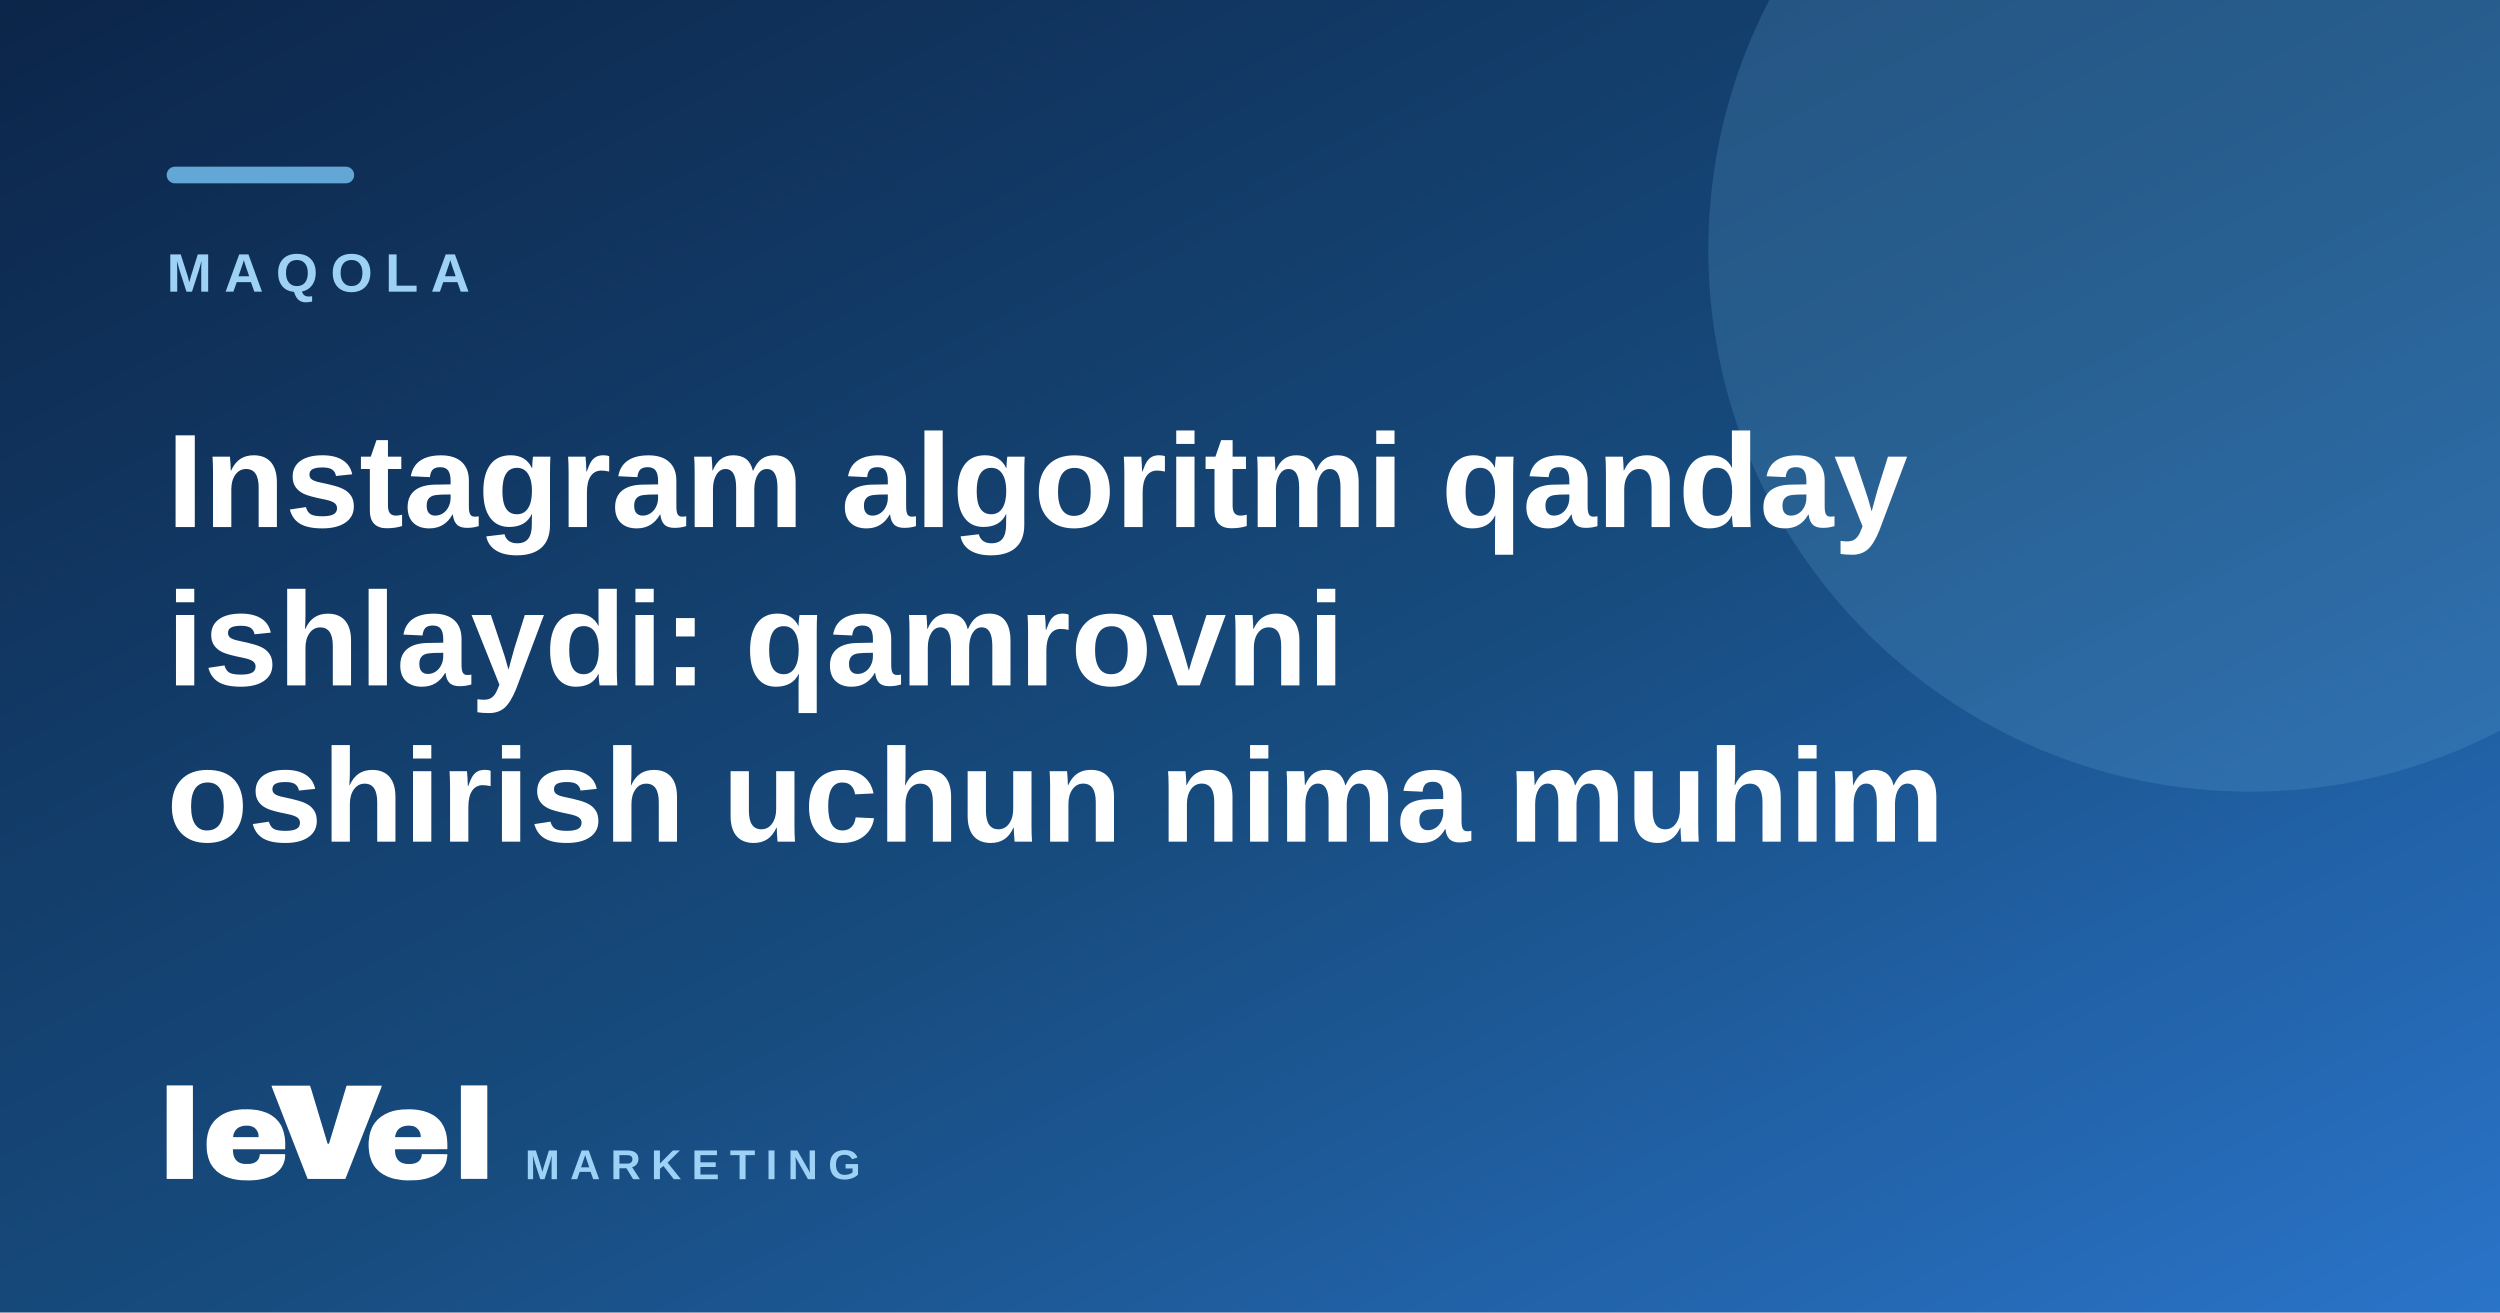
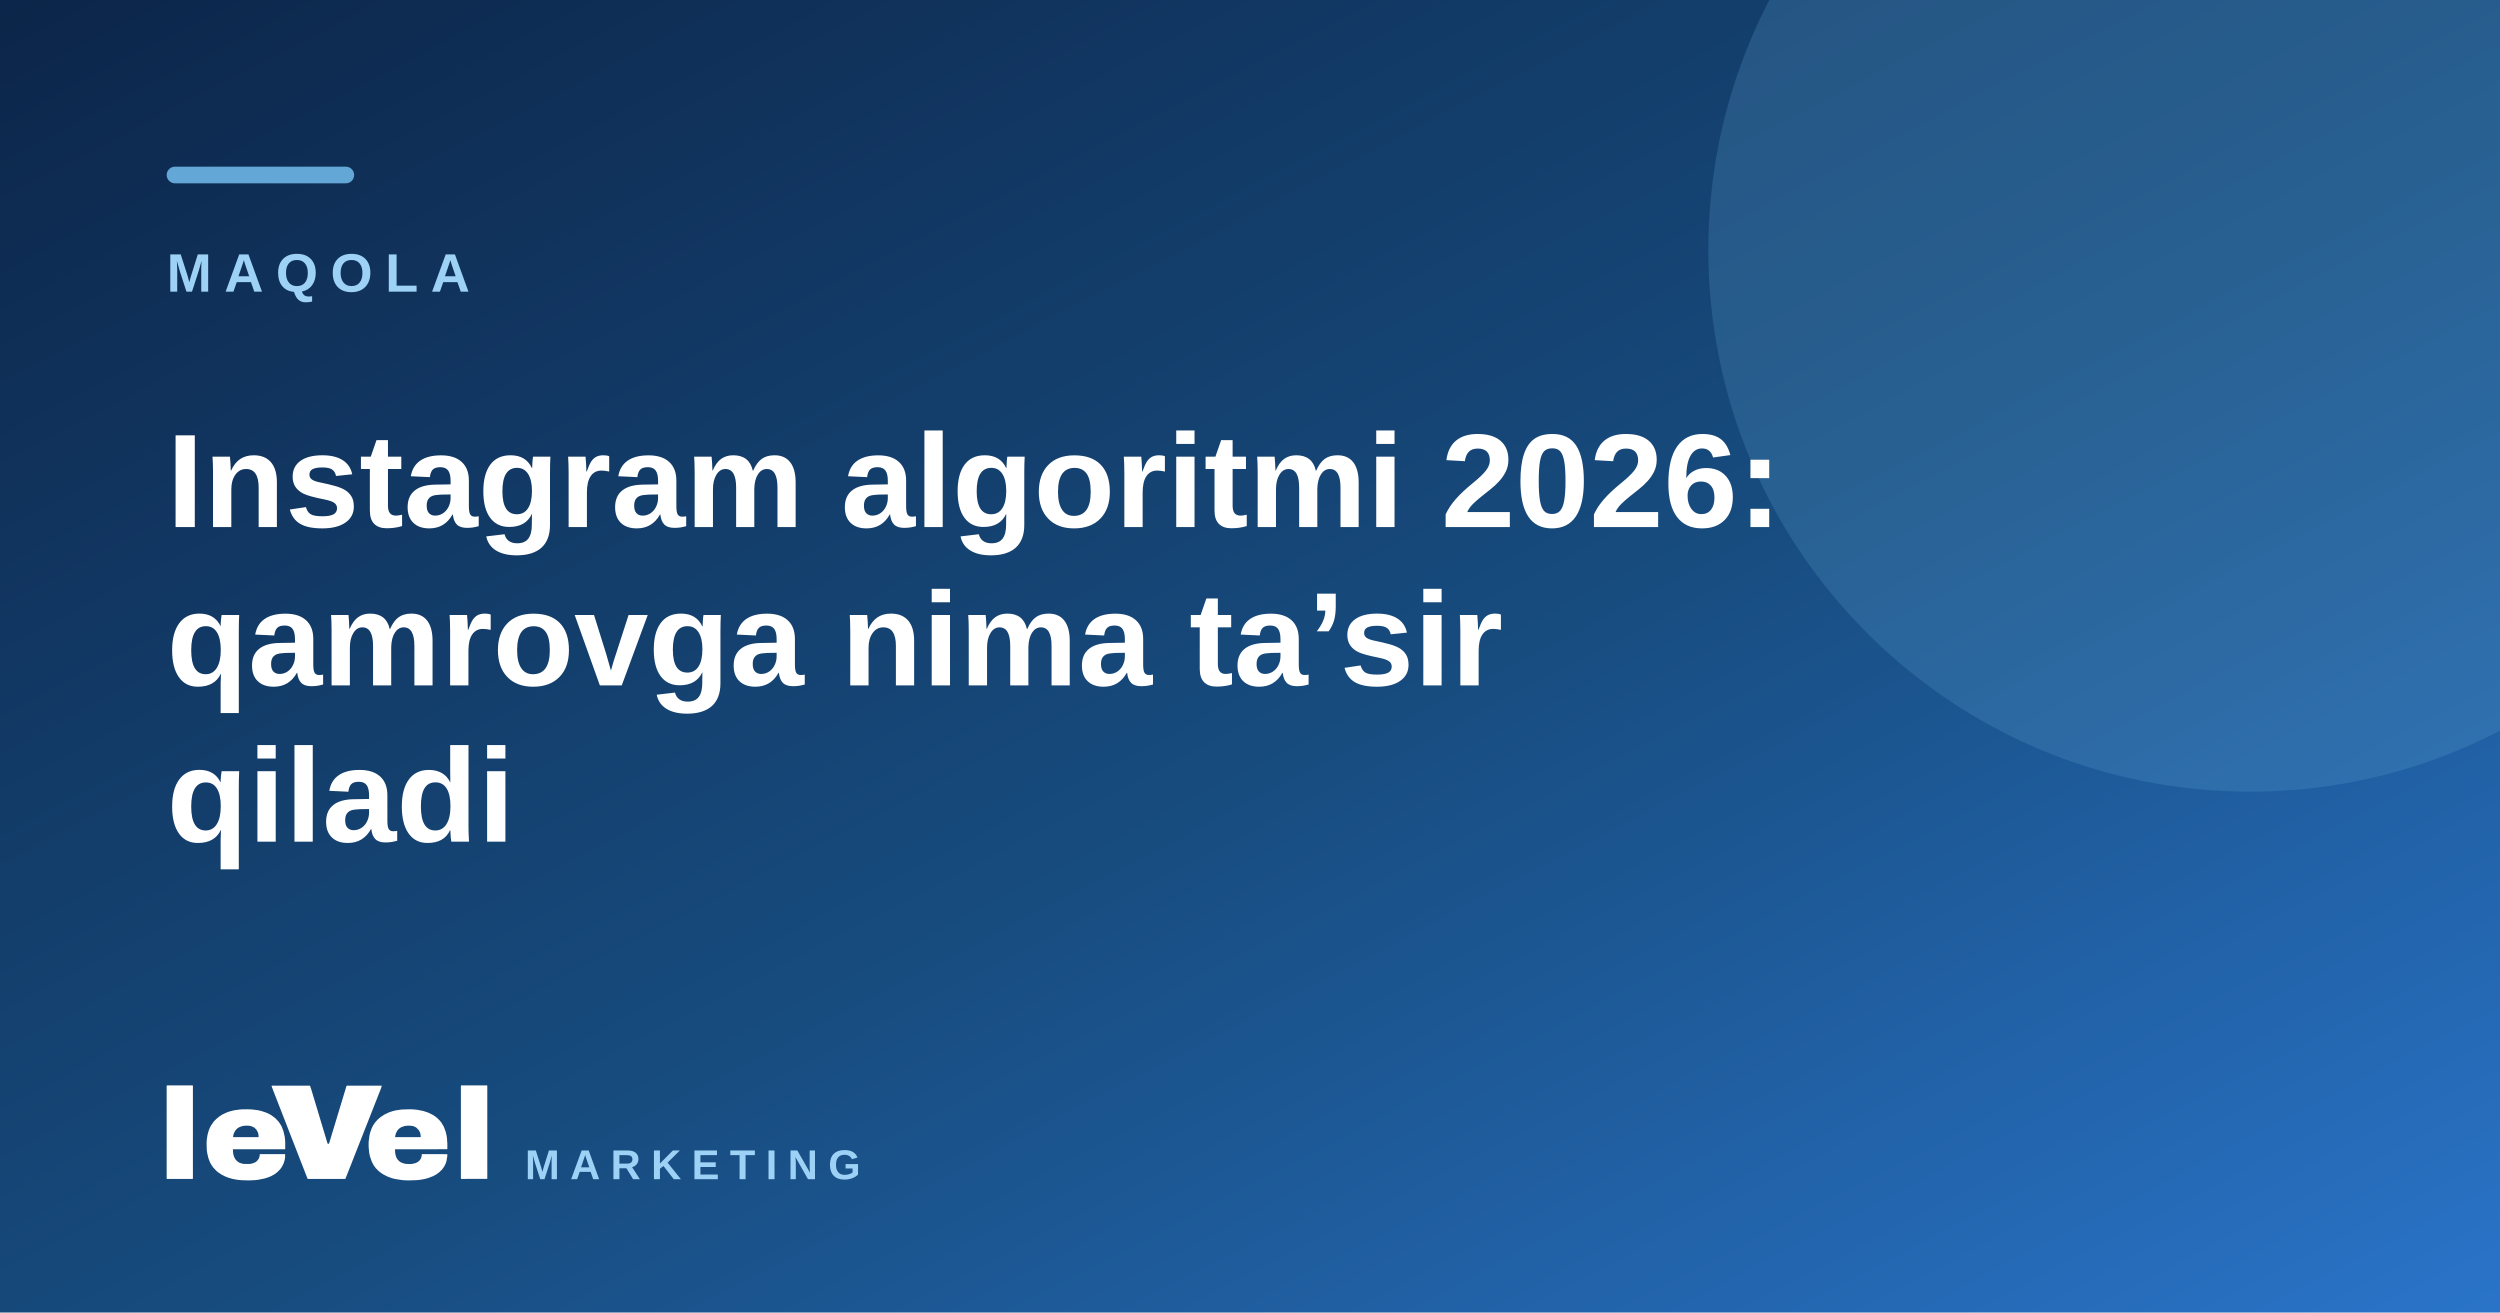
<svg xmlns="http://www.w3.org/2000/svg" viewBox="0 0 1200 630" width="1200" height="630">
  <defs>
    <linearGradient id="g" x1="0" y1="0" x2="1" y2="1">
      <stop offset="0" stop-color="#0c2549" />
      <stop offset=".55" stop-color="#174c7f" />
      <stop offset="1" stop-color="#2a74c9" />
    </linearGradient>
  </defs>
  <rect width="1200" height="630" fill="url(#g)" />
  <circle cx="1080" cy="120" r="260" fill="#62a7d5" opacity=".22" />
  <rect x="80" y="80" width="90" height="8" rx="4" fill="#62a7d5" />
  <text x="80" y="140" font-size="26" font-weight="700" letter-spacing="6" fill="#9dd1f5" font-family="Manrope, Arial, Helvetica, sans-serif">MAQOLA</text>
  <g font-family="Manrope, Arial, Helvetica, sans-serif">
-     <text x="80" y="253" font-size="64" font-weight="800" fill="#fff">Instagram algoritmi qanday</text>
-     <text x="80" y="329" font-size="64" font-weight="800" fill="#fff">ishlaydi: qamrovni</text>
-     <text x="80" y="404" font-size="64" font-weight="800" fill="#fff">oshirish uchun nima muhim</text>
+     <text x="80" y="253" font-size="64" font-weight="800" fill="#fff">Instagram algoritmi 2026:</text>
+     <text x="80" y="329" font-size="64" font-weight="800" fill="#fff">qamrovga nima ta’sir</text>
+     <text x="80" y="404" font-size="64" font-weight="800" fill="#fff">qiladi</text>
  </g>
  <path transform="translate(80 521) scale(.19)" fill="#fff" fill-rule="evenodd" d="M0.7 0.0 L0.0 1.0 L0.0 235.0 L0.7 236.2 L65.7 236.2 L66.3 235.0 L66.3 1.0 L65.7 0.0Z M744.7 0.0 L743.7 0.3 L743.3 1.0 L743.3 235.0 L743.7 235.8 L744.7 236.2 L809.7 236.0 L810.0 235.0 L810.0 1.0 L809.7 0.3 L808.7 0.0Z M265.7 0.7 L265.1 1.0 L265.1 2.0 L268.4 11.0 L355.7 235.2 L356.7 236.2 L450.7 236.2 L451.7 235.7 L540.9 9.0 L543.5 1.0 L542.7 0.7 L455.7 0.7 L454.4 1.0 L411.1 144.0 L410.1 147.0 L409.7 147.4 L407.7 147.4 L406.7 147.0 L406.2 146.0 L365.0 9.0 L362.2 1.0 L361.7 0.7Z M183.7 61.0 L170.7 62.8 L159.7 65.5 L150.7 68.7 L140.7 73.5 L132.7 78.7 L125.1 85.0 L119.2 91.0 L112.2 101.0 L108.2 109.0 L106.3 114.0 L103.4 124.0 L101.3 137.0 L100.9 147.0 L101.3 163.0 L102.6 172.0 L105.5 184.0 L109.3 194.0 L111.3 198.0 L117.3 207.0 L125.7 216.0 L129.7 219.4 L138.7 225.4 L148.7 230.4 L156.7 233.4 L166.7 236.2 L177.7 238.3 L188.7 239.5 L208.7 240.0 L221.7 239.4 L231.7 238.3 L246.7 235.3 L255.7 232.5 L263.7 229.3 L272.7 224.3 L279.6 219.0 L286.7 211.9 L290.9 206.0 L295.1 198.0 L298.0 189.0 L299.1 183.0 L299.3 174.0 L298.7 173.6 L235.7 173.6 L235.2 174.0 L235.0 177.0 L233.9 182.0 L232.1 186.0 L227.7 191.4 L223.7 194.3 L216.7 197.1 L210.7 198.3 L194.7 198.3 L189.7 197.3 L183.7 195.2 L178.7 192.0 L174.7 188.0 L171.5 183.0 L169.5 178.0 L168.2 173.0 L167.2 162.0 L167.7 161.5 L168.7 161.3 L298.7 161.3 L299.5 160.0 L299.5 145.0 L299.1 137.0 L298.1 129.0 L295.1 116.0 L291.0 105.0 L289.0 101.0 L283.1 92.0 L274.7 83.0 L265.4 76.0 L259.7 72.6 L251.7 68.8 L239.7 64.8 L230.7 62.7 L223.7 61.7 L214.7 60.7 L204.7 60.3 L189.7 60.5Z M593.7 60.9 L579.7 62.9 L571.7 64.8 L562.7 67.7 L551.7 72.7 L540.7 79.7 L532.7 86.6 L526.3 94.0 L522.2 100.0 L518.5 107.0 L514.4 118.0 L512.4 126.0 L510.3 142.0 L510.2 155.0 L511.5 169.0 L513.5 179.0 L518.3 193.0 L523.2 202.0 L528.3 209.0 L535.7 216.5 L540.7 220.5 L547.7 225.1 L557.7 230.2 L568.7 234.2 L576.7 236.3 L595.7 239.3 L608.7 240.0 L630.7 239.4 L640.7 238.4 L651.7 236.4 L659.7 234.3 L672.7 229.4 L680.7 225.1 L688.7 219.3 L695.7 212.5 L701.1 205.0 L705.0 197.0 L706.9 191.0 L708.9 179.0 L709.1 175.0 L708.7 173.7 L645.7 173.6 L644.6 174.0 L643.9 180.0 L642.1 185.0 L638.7 189.7 L634.7 193.3 L628.7 196.3 L620.7 198.2 L614.7 198.6 L604.7 198.3 L598.7 197.1 L591.7 194.4 L587.0 191.0 L583.3 187.0 L580.3 182.0 L578.3 176.0 L577.3 171.0 L576.8 162.0 L577.7 161.3 L708.7 161.2 L709.1 160.0 L709.1 147.0 L708.1 133.0 L707.0 126.0 L704.9 117.0 L700.0 104.0 L694.0 94.0 L690.1 89.0 L684.1 83.0 L678.7 78.6 L672.7 74.6 L660.7 68.7 L648.7 64.7 L633.7 61.7 L624.7 60.7 L614.7 60.3Z M196.7 101.8 L191.7 102.6 L184.7 104.9 L179.7 107.7 L176.7 110.3 L173.5 114.0 L170.2 120.0 L168.6 125.0 L167.7 130.0 L168.7 130.6 L231.7 130.6 L232.3 130.0 L231.8 123.0 L230.2 118.0 L226.8 112.0 L222.7 107.7 L219.7 105.6 L212.7 102.7 L206.7 101.7Z M605.7 101.9 L600.7 102.7 L592.7 105.5 L587.7 108.8 L585.3 111.0 L582.2 115.0 L579.2 121.0 L577.3 128.0 L577.2 130.0 L577.7 130.6 L640.7 130.6 L642.0 130.0 L641.0 122.0 L639.7 118.0 L637.0 113.0 L630.7 106.6 L625.7 103.8 L621.7 102.6 L613.7 101.6Z" />
  <text x="252" y="566" font-size="20" font-weight="700" letter-spacing="5" fill="#9dd1f5" font-family="Manrope, Arial, Helvetica, sans-serif">MARKETING</text>
</svg>
